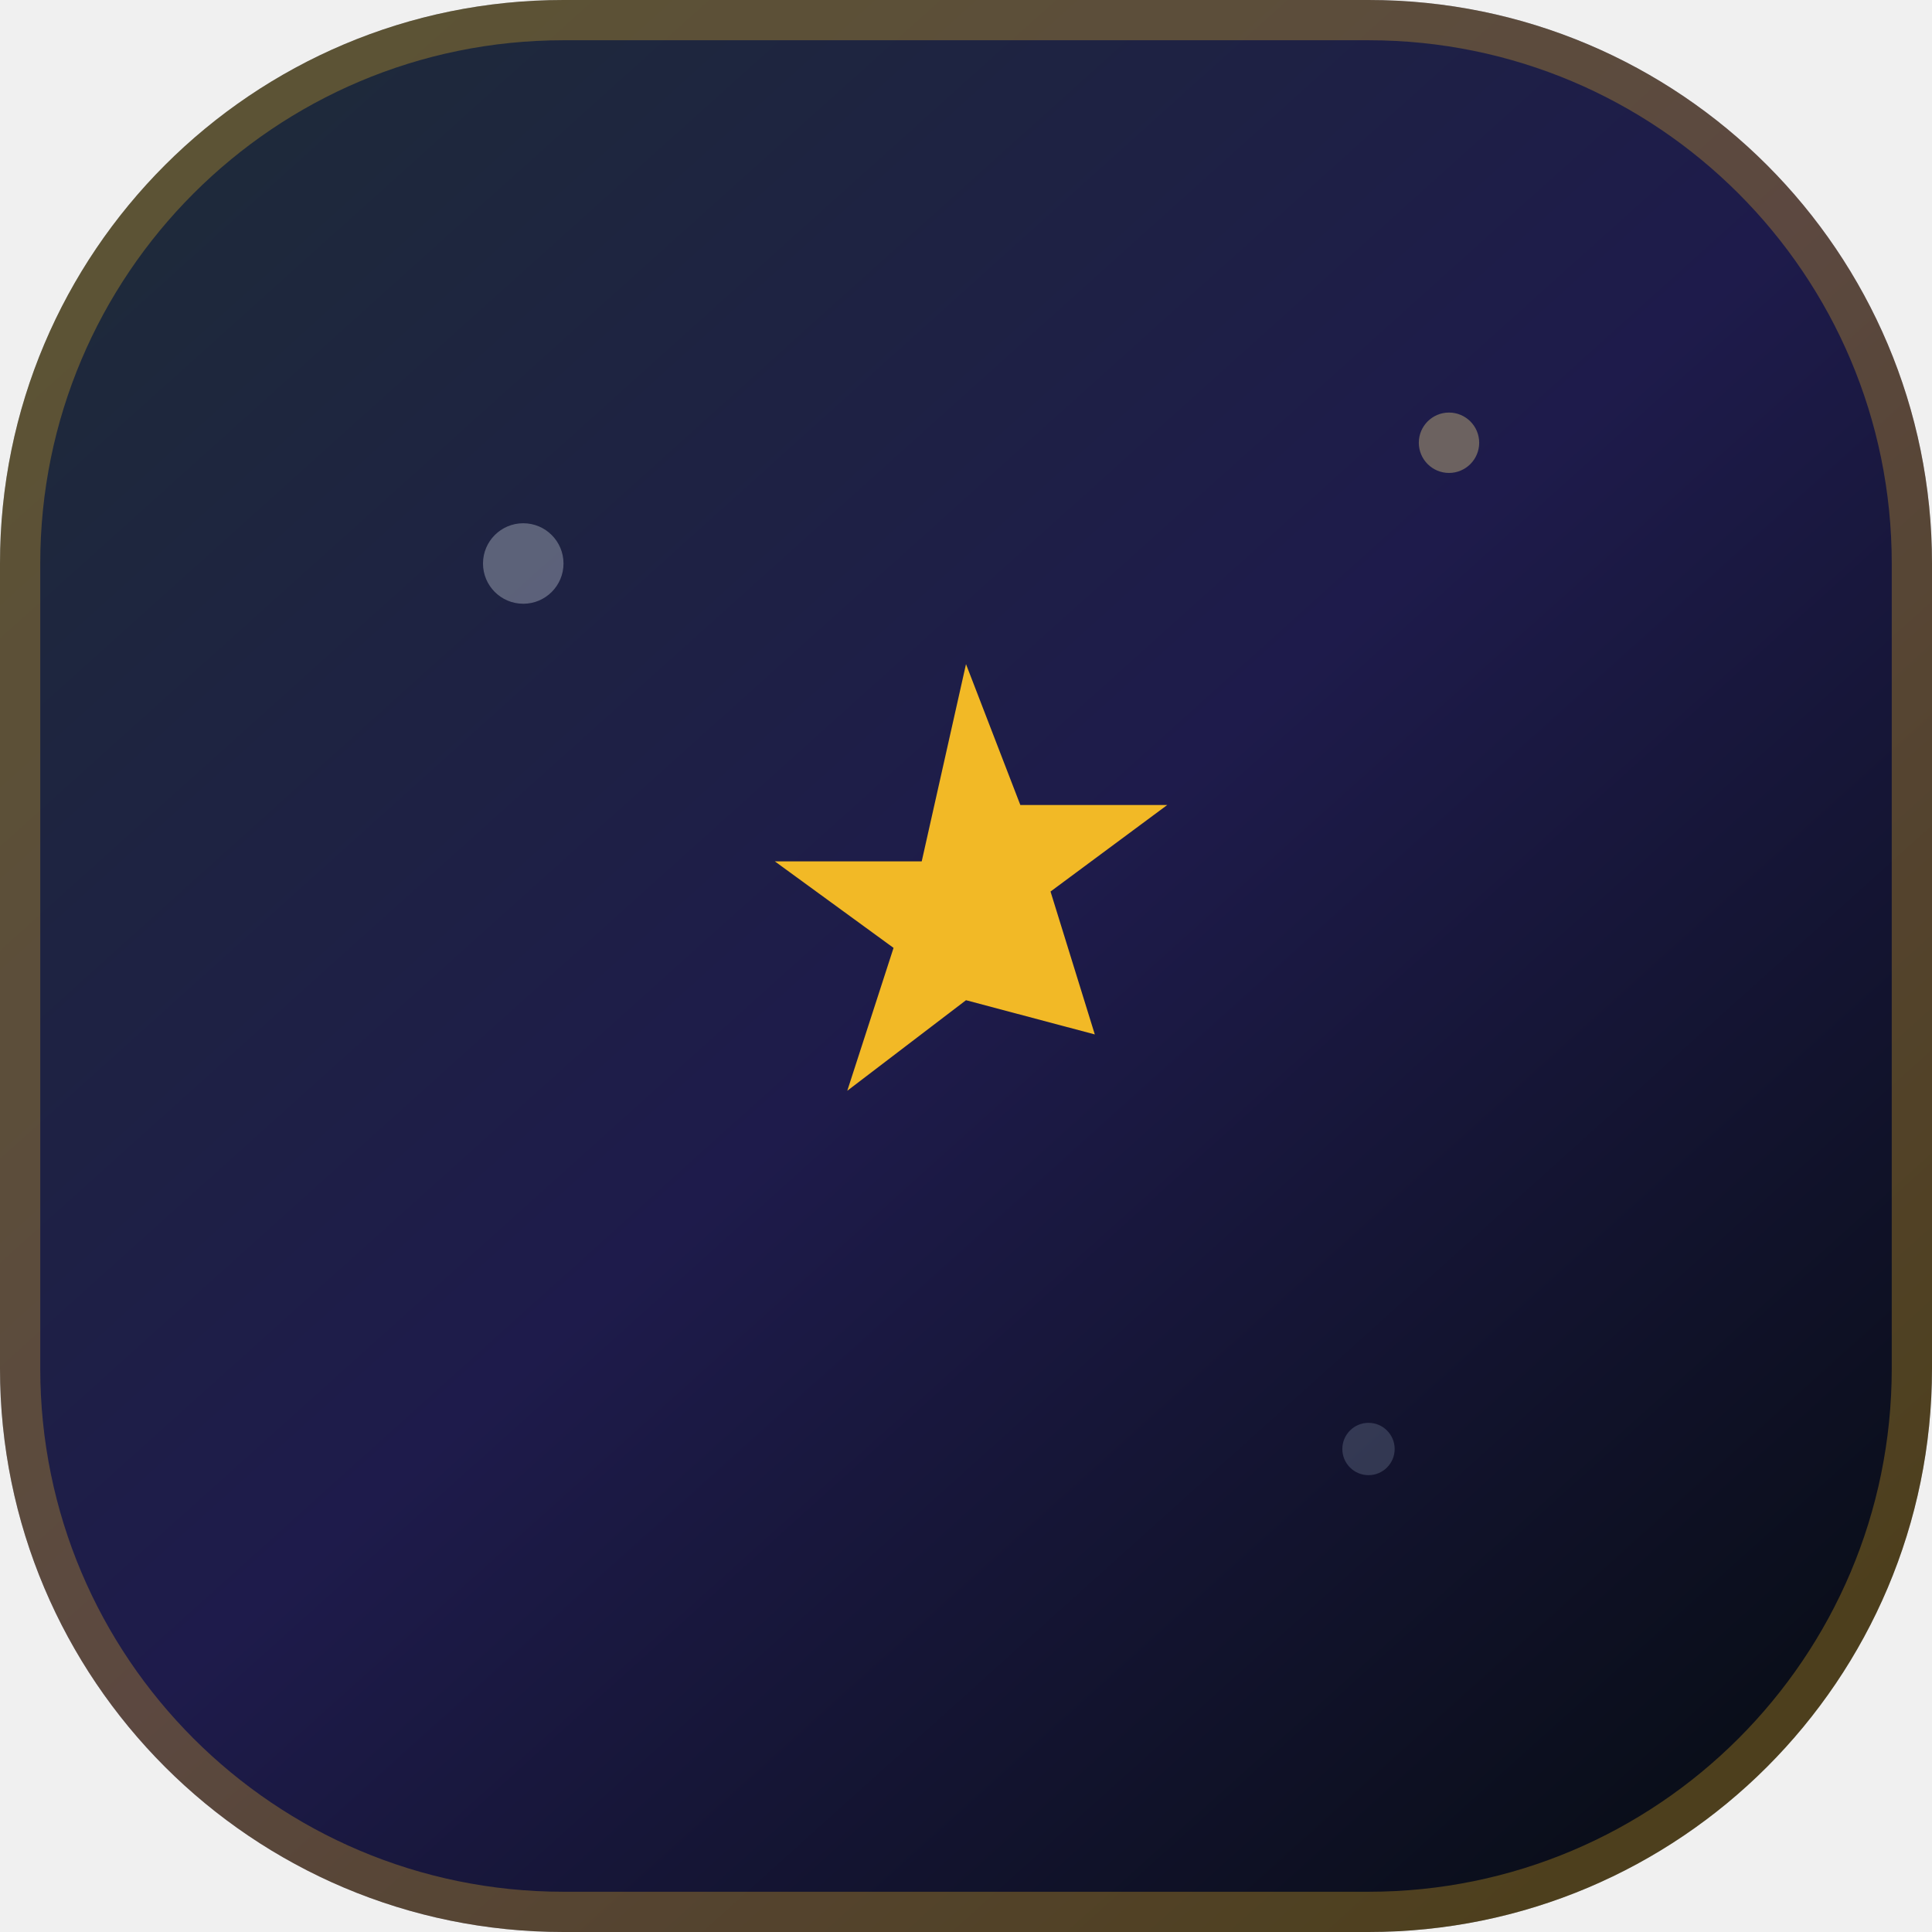
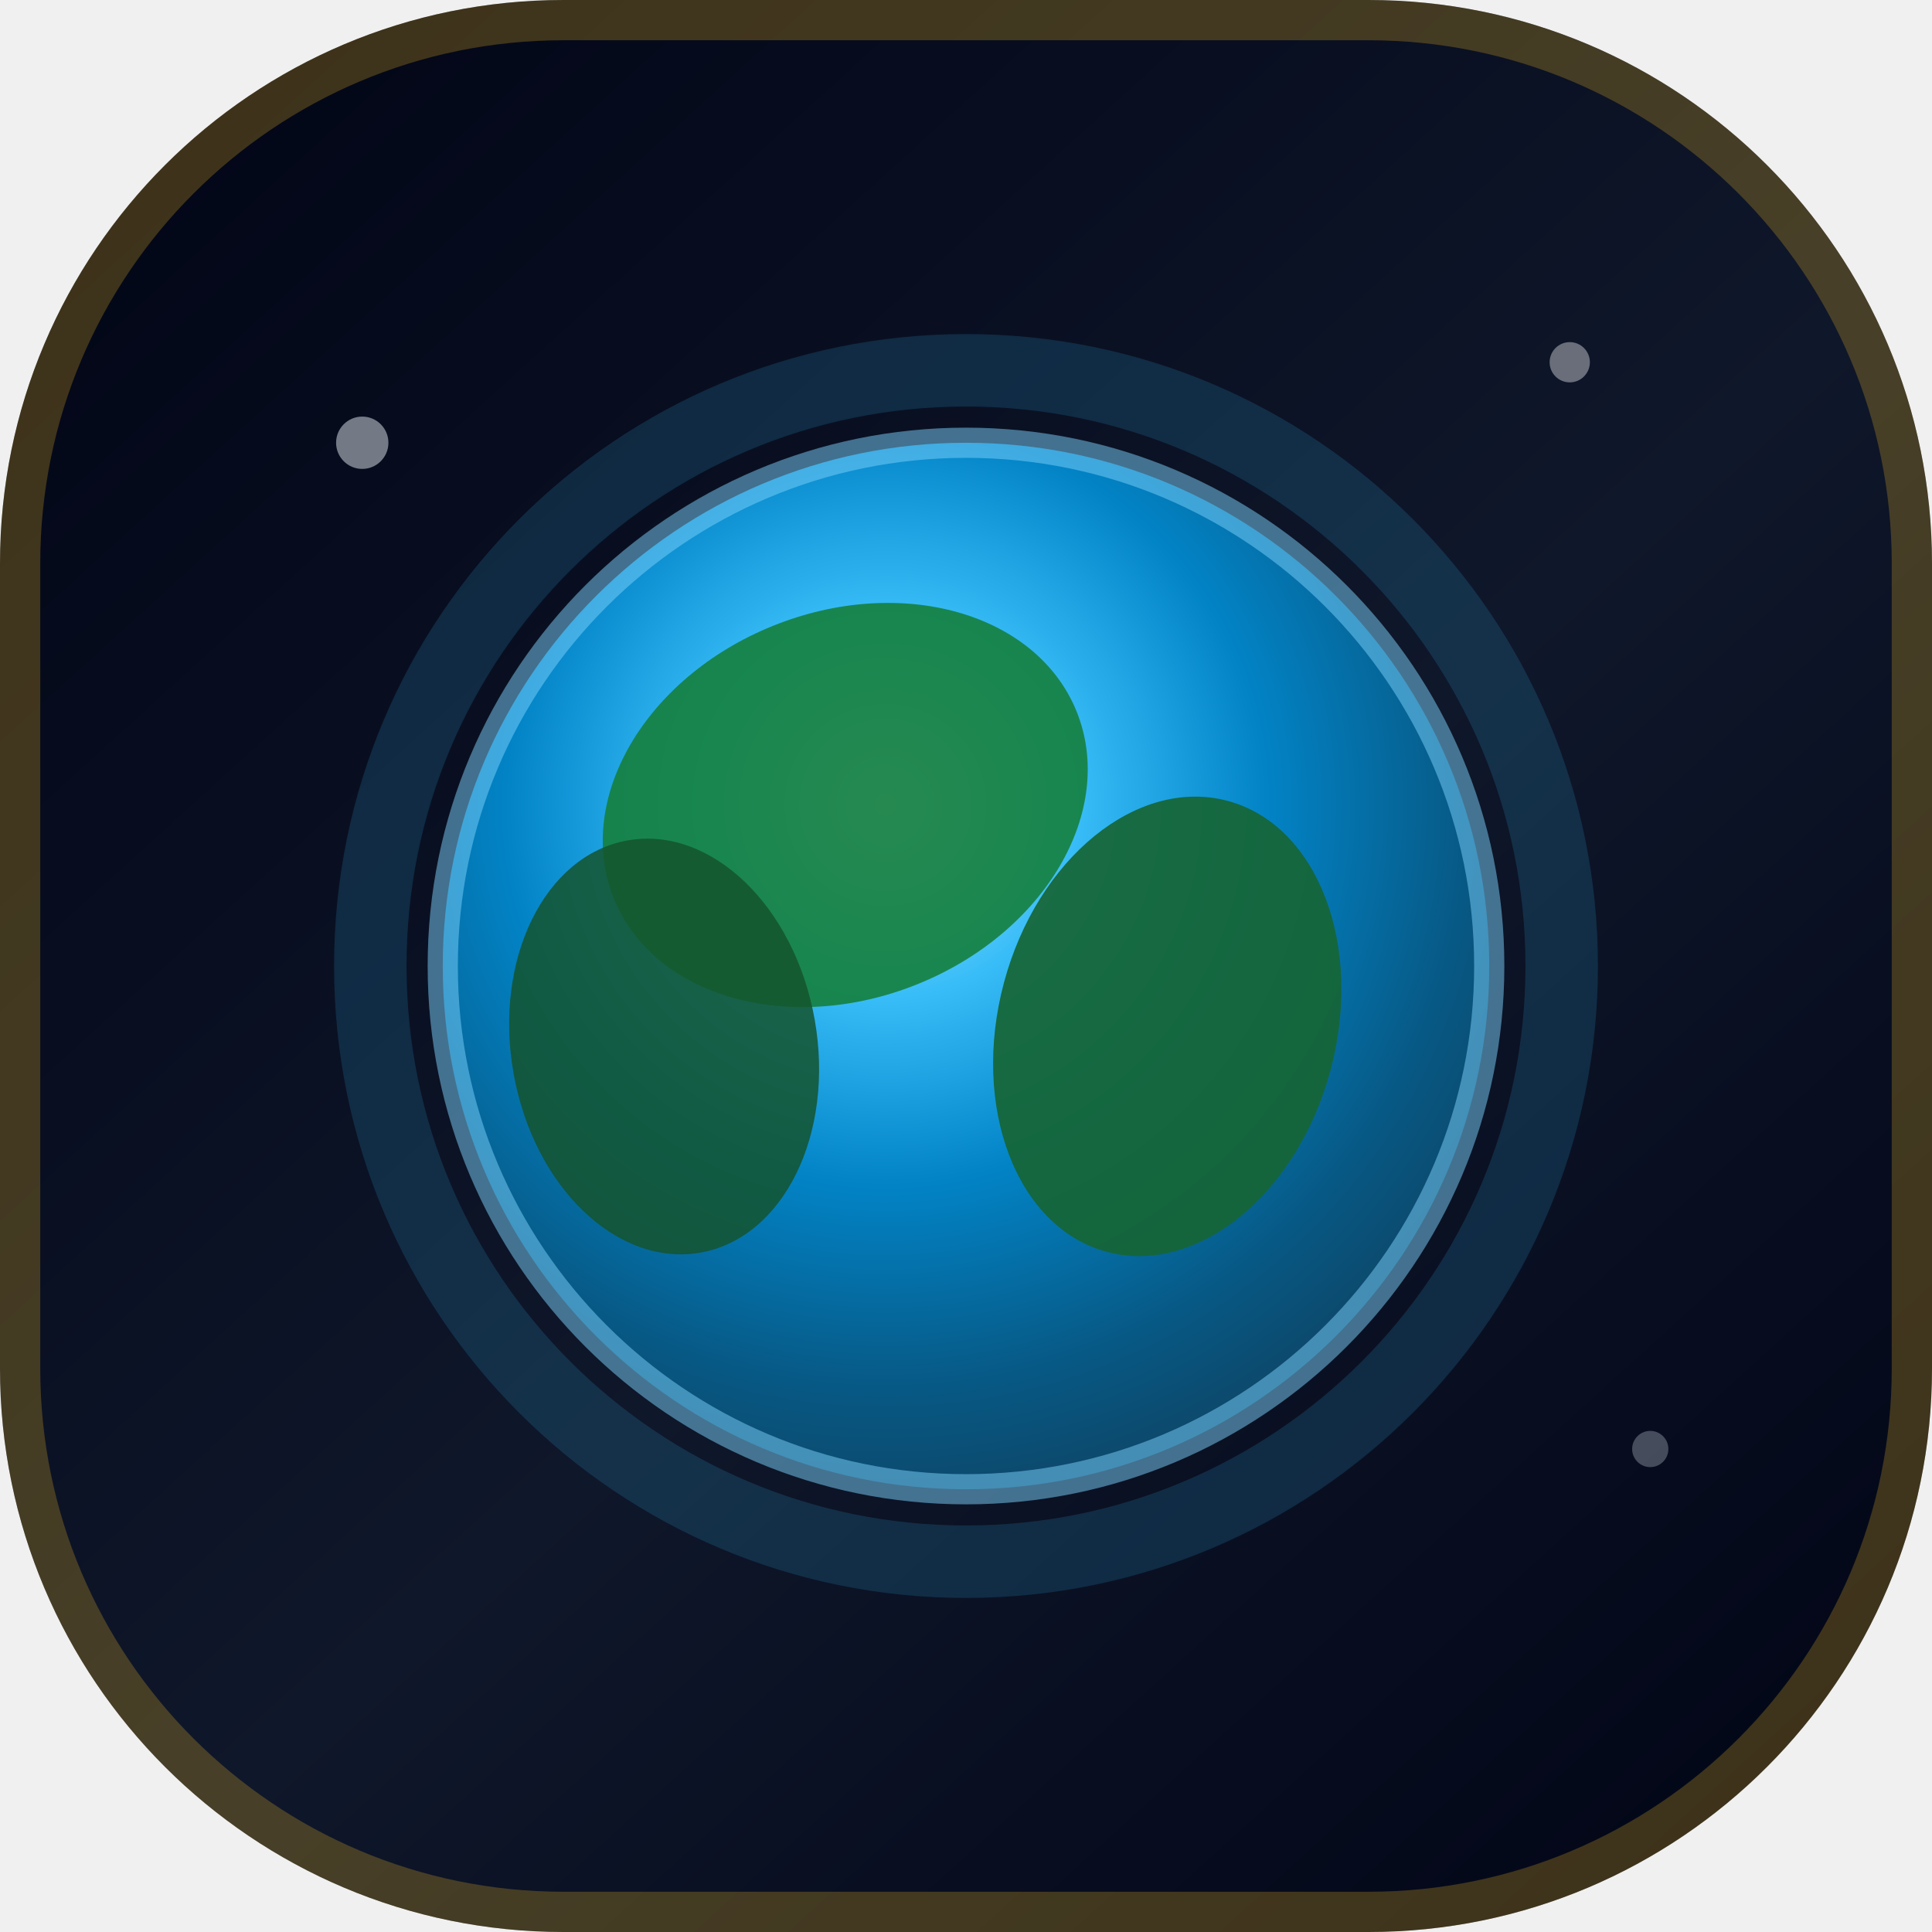
<svg xmlns="http://www.w3.org/2000/svg" viewBox="0 0 48 48" fill="none">
  <defs>
-     <linearGradient id="hkf" x1="6" y1="4" x2="42" y2="44" gradientUnits="userSpaceOnUse">
-       <stop stop-color="#1e293b" />
-       <stop offset="0.5" stop-color="#1e1b4b" />
-       <stop offset="1" stop-color="#0a0e1a" />
+     <linearGradient id="hkf-space" x1="4" y1="2" x2="44" y2="46" gradientUnits="userSpaceOnUse">
+       <stop stop-color="#020617" />
+       <stop offset="0.55" stop-color="#0f172a" />
+       <stop offset="1" stop-color="#020617" />
    </linearGradient>
+     <radialGradient id="hkf-ocean" cx="22" cy="20" r="17" gradientUnits="userSpaceOnUse">
+       <stop stop-color="#bae6fd" />
+       <stop offset="0.28" stop-color="#38bdf8" />
+       <stop offset="0.55" stop-color="#0284c7" />
+       <stop offset="0.85" stop-color="#075985" />
+       <stop offset="1" stop-color="#0c4a6e" />
+     </radialGradient>
+     <clipPath id="hkf-clip">
+       <circle cx="24" cy="24" r="13" />
+     </clipPath>
  </defs>
-   <rect width="48" height="48" rx="14" fill="url(#hkf)" />
-   <rect x="0.5" y="0.5" width="47" height="47" rx="13.5" stroke="rgba(251,191,36,0.28)" />
-   <circle cx="13" cy="14" r="1" fill="#e2e8f0" opacity="0.32" />
-   <circle cx="36" cy="11" r="0.75" fill="#fde68a" opacity="0.35" />
-   <circle cx="34" cy="36" r="0.65" fill="#94a3b8" opacity="0.26" />
-   <path d="M24 16.5l1.35 3.5h3.65l-2.9 2.15 1.1 3.55L24 24.85l-2.95 2.25 1.15-3.55-2.95-2.15h3.65z" fill="#fbbf24" opacity="0.96" />
+   <rect width="48" height="48" rx="14" fill="url(#hkf-space)" />
+   <circle cx="9" cy="11" r="0.65" fill="#e2e8f0" opacity="0.5" />
+   <circle cx="39" cy="9" r="0.5" fill="#fff" opacity="0.38" />
+   <circle cx="41" cy="36" r="0.45" fill="#cbd5e1" opacity="0.32" />
+   <g clip-path="url(#hkf-clip)">
+     <circle cx="24" cy="24" r="13" fill="url(#hkf-ocean)" />
+     <ellipse cx="21" cy="20" rx="6.2" ry="4.8" fill="#15803d" opacity="0.9" transform="rotate(-22 21 20)" />
+     <ellipse cx="29" cy="25.5" rx="4.2" ry="5.8" fill="#166534" opacity="0.92" transform="rotate(15 29 25.5)" />
+     <ellipse cx="16.5" cy="26" rx="3.8" ry="5.2" fill="#14532d" opacity="0.85" transform="rotate(-10 16.5 26)" />
+   </g>
+   <circle cx="24" cy="24" r="13" fill="none" stroke="rgba(125,211,252,0.5)" stroke-width="0.75" />
+   <circle cx="24" cy="24" r="14.8" fill="none" stroke="rgba(56,189,248,0.16)" stroke-width="1.8" />
+   <rect x="0.5" y="0.5" width="47" height="47" rx="13.5" stroke="rgba(251,191,36,0.24)" />
</svg>
